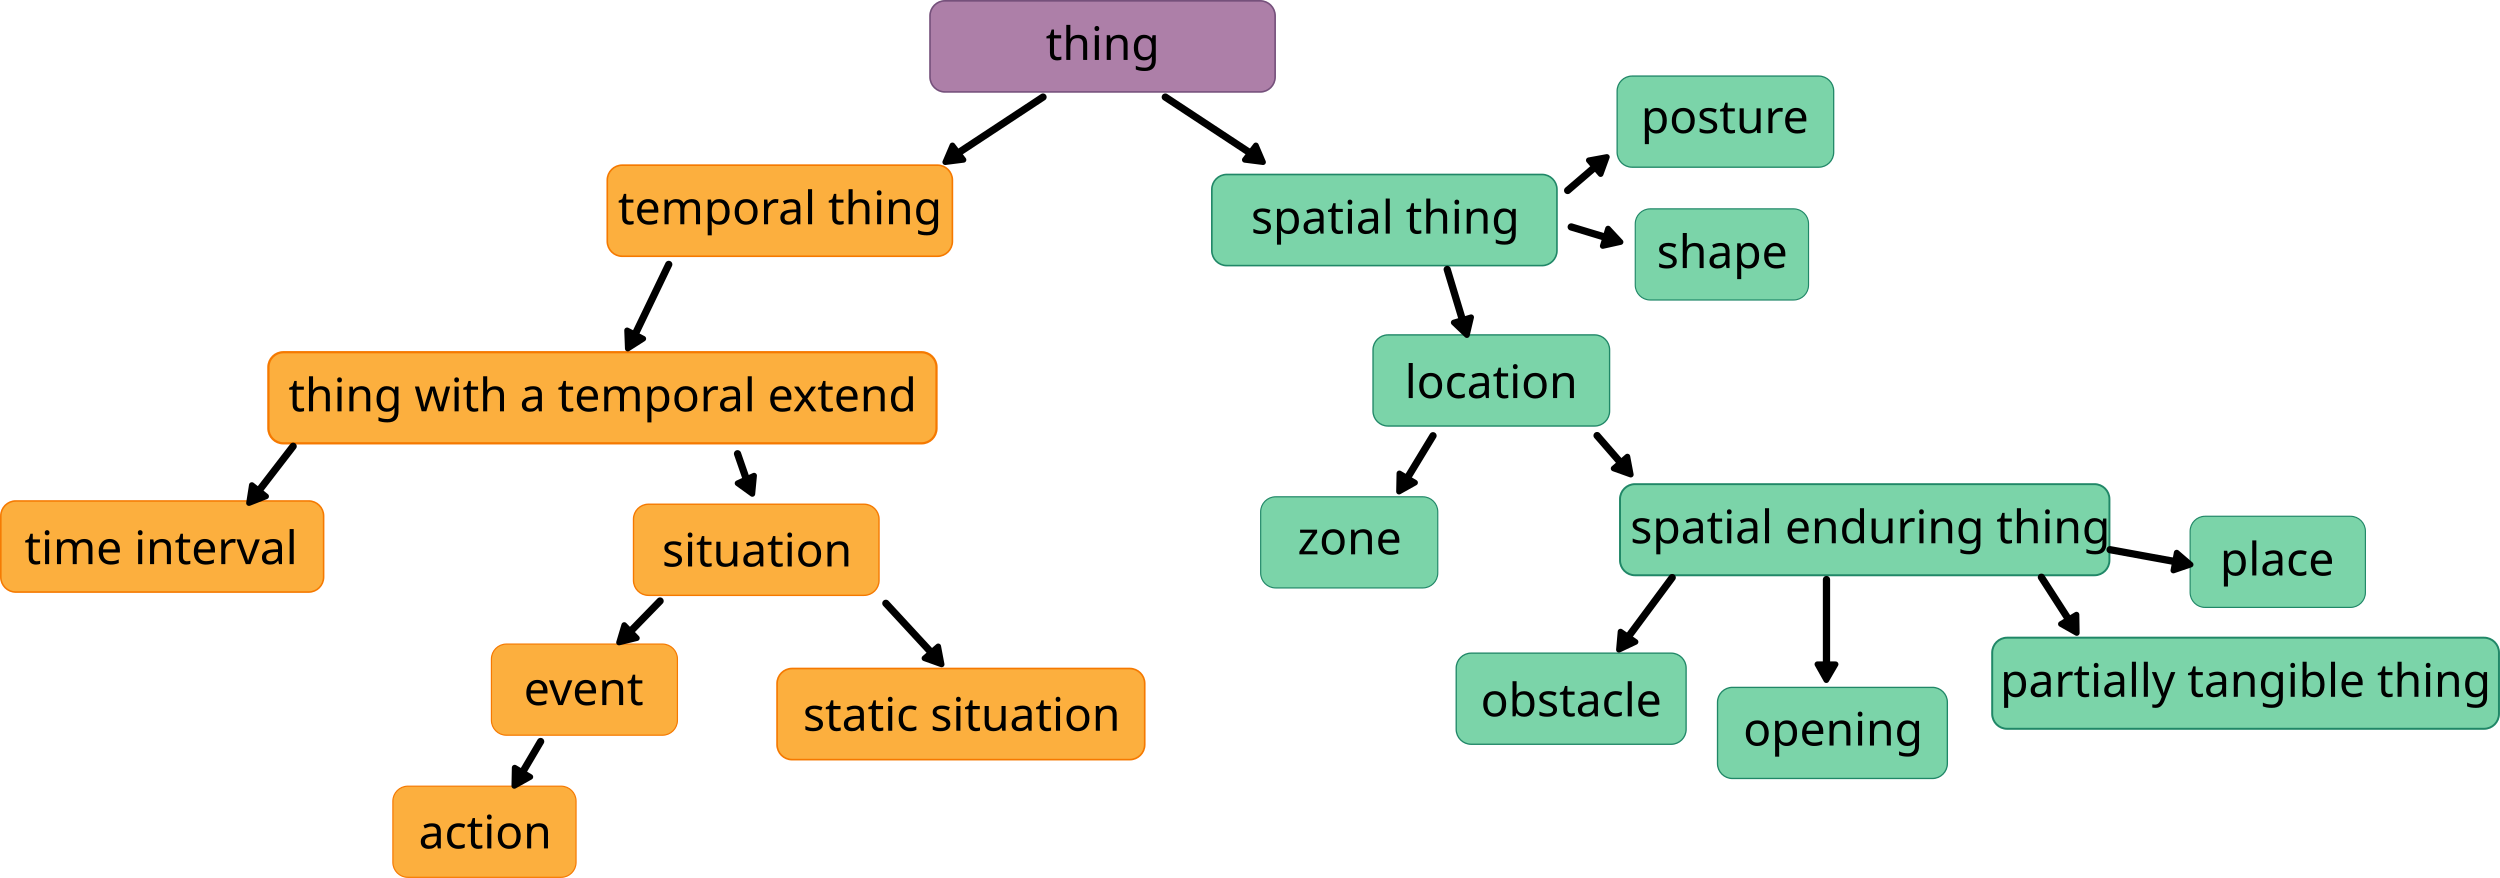
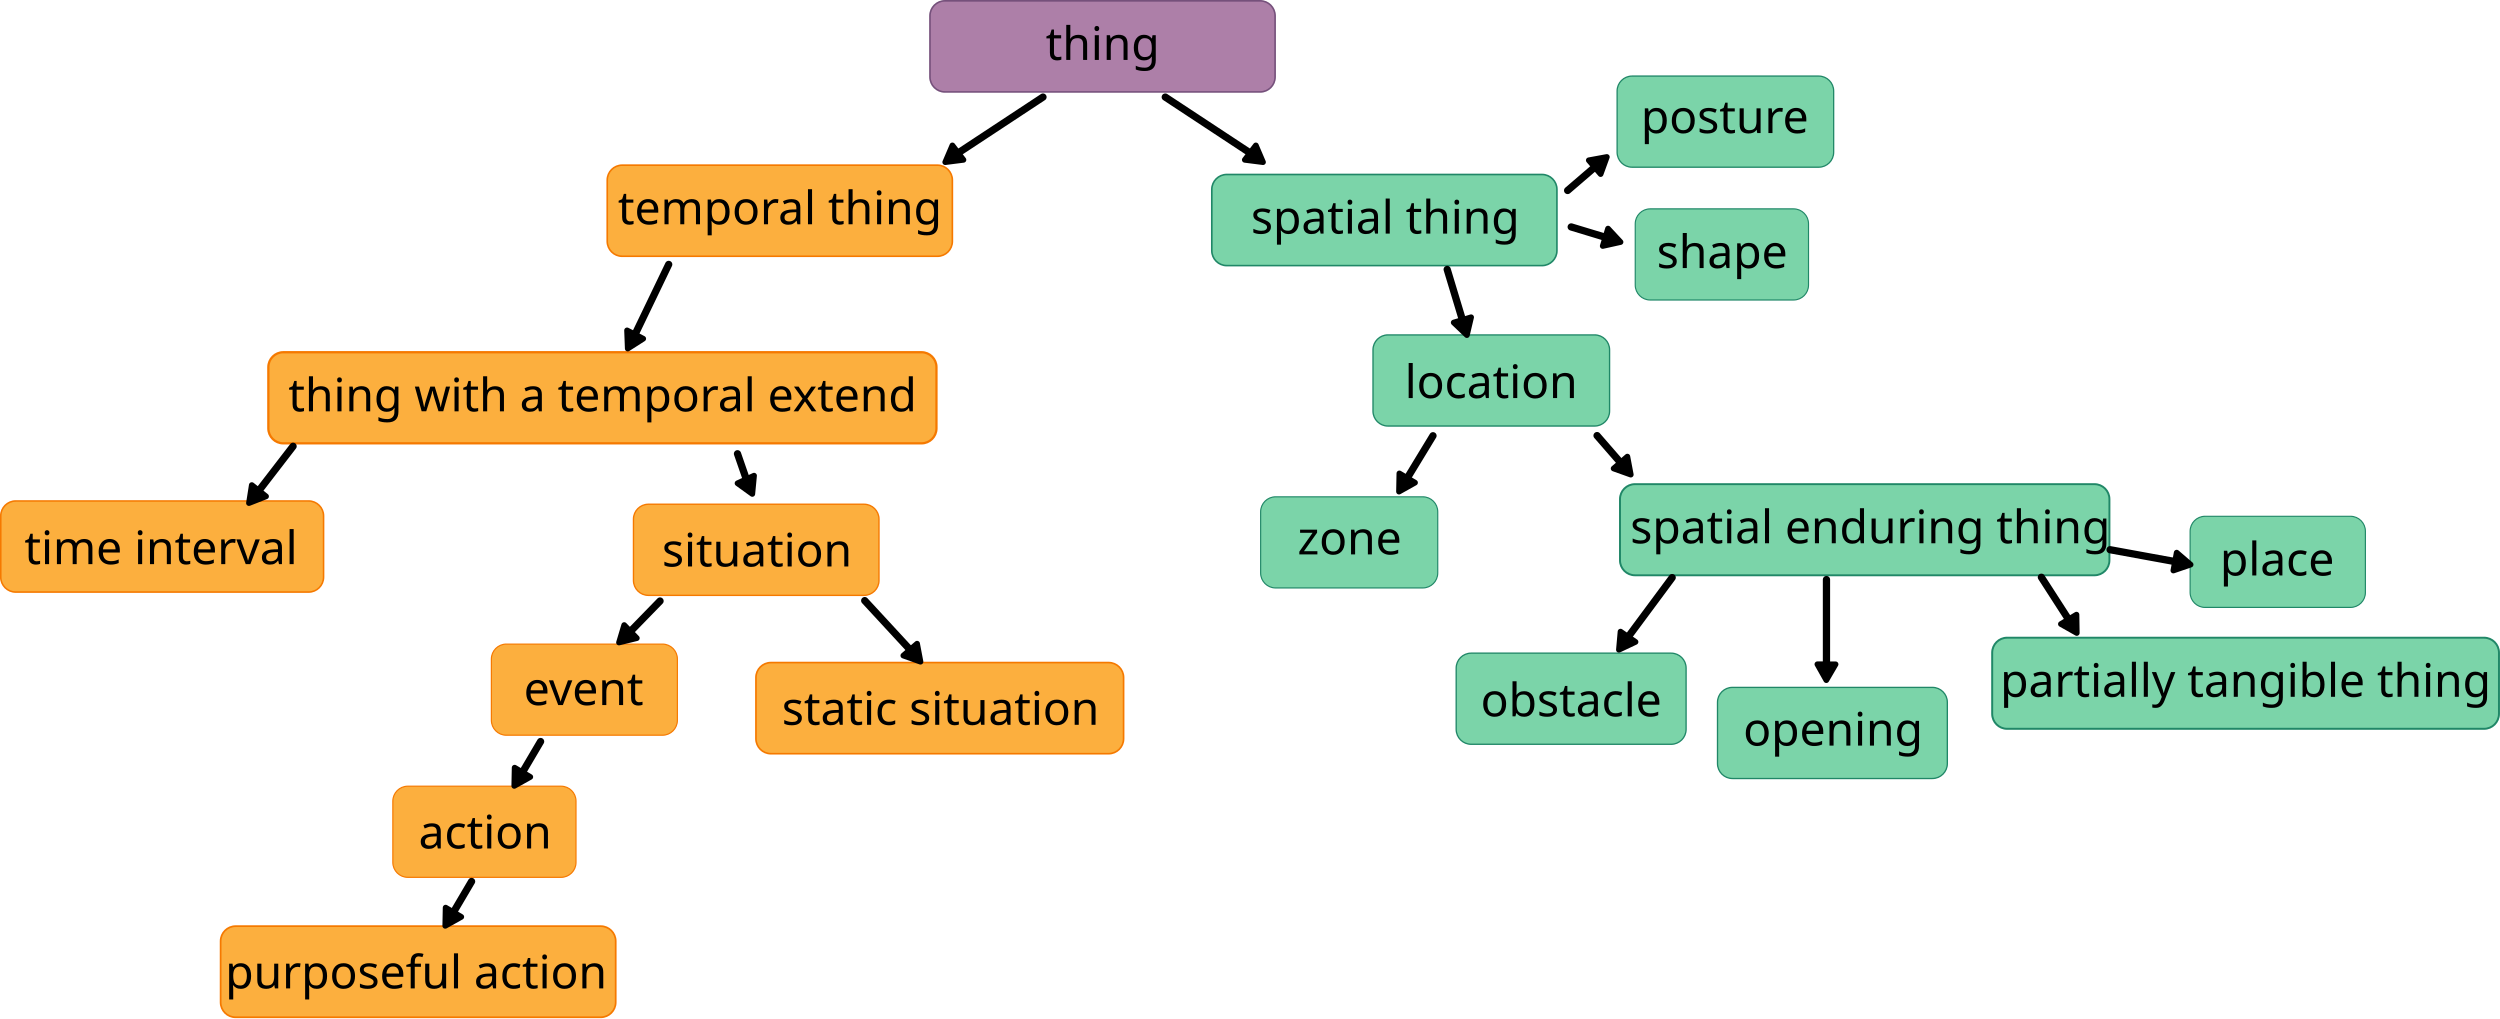
- <svg xmlns="http://www.w3.org/2000/svg" width="948.029" height="332.93" viewBox="0 0 758.423 266.344" id="svg2" version="1.1">
+ <svg xmlns="http://www.w3.org/2000/svg" width="948.008" height="386.094" viewBox="0 0 758.406 308.875" id="svg2" version="1.1">
  <defs id="defs480" />
-   <g id="graph0" class="graph" transform="translate(60.5168,496.5312)">
+   <g id="graph0" class="graph" transform="translate(60.5,496.5312)">
    <g id="g4514">
      <rect style="color:#000000;fill:#7bd4a9;fill-opacity:1;fill-rule:nonzero;stroke:#208767;stroke-width:0.497;stroke-linecap:butt;stroke-linejoin:miter;stroke-miterlimit:4;stroke-opacity:1;stroke-dasharray:none;stroke-dashoffset:0;marker:none;visibility:visible;display:inline;overflow:visible;enable-background:accumulate" id="rect4468" width="104.699" height="27.642" x="307.116" y="-443.598" rx="4.532" ry="4.532" />
      <rect style="color:#000000;fill:#7bd4a9;fill-opacity:1;fill-rule:nonzero;stroke:#208767;stroke-width:0.412;stroke-linecap:butt;stroke-linejoin:miter;stroke-miterlimit:4;stroke-opacity:1;stroke-dasharray:none;stroke-dashoffset:0;marker:none;visibility:visible;display:inline;overflow:visible;enable-background:accumulate" id="rect4470" width="71.77" height="27.642" x="356.016" y="-394.931" rx="4.532" ry="4.532" />
      <rect style="color:#000000;fill:#7bd4a9;fill-opacity:1;fill-rule:nonzero;stroke:#208767;stroke-width:0.356;stroke-linecap:butt;stroke-linejoin:miter;stroke-miterlimit:4;stroke-opacity:1;stroke-dasharray:none;stroke-dashoffset:0;marker:none;visibility:visible;display:inline;overflow:visible;enable-background:accumulate" id="rect4472" width="53.723" height="27.642" x="321.932" y="-345.814" rx="4.532" ry="4.532" />
      <rect style="color:#000000;fill:#7bd4a9;fill-opacity:1;fill-rule:nonzero;stroke:#208767;stroke-width:0.394;stroke-linecap:butt;stroke-linejoin:miter;stroke-miterlimit:4;stroke-opacity:1;stroke-dasharray:none;stroke-dashoffset:0;marker:none;visibility:visible;display:inline;overflow:visible;enable-background:accumulate" id="rect4474" width="65.692" height="27.642" x="430.073" y="-473.452" rx="4.532" ry="4.532" />
      <rect style="color:#000000;fill:#7bd4a9;fill-opacity:1;fill-rule:nonzero;stroke:#208767;stroke-width:0.352;stroke-linecap:butt;stroke-linejoin:miter;stroke-miterlimit:4;stroke-opacity:1;stroke-dasharray:none;stroke-dashoffset:0;marker:none;visibility:visible;display:inline;overflow:visible;enable-background:accumulate" id="rect4476" width="52.564" height="27.642" x="435.571" y="-433.166" rx="4.532" ry="4.532" />
      <rect style="color:#000000;fill:#7bd4a9;fill-opacity:1;fill-rule:nonzero;stroke:#208767;stroke-width:0.592;stroke-linecap:butt;stroke-linejoin:miter;stroke-miterlimit:4;stroke-opacity:1;stroke-dasharray:none;stroke-dashoffset:0;marker:none;visibility:visible;display:inline;overflow:visible;enable-background:accumulate" id="rect4478" width="148.473" height="27.642" x="430.946" y="-349.655" rx="4.532" ry="4.532" />
      <rect style="color:#000000;fill:#7bd4a9;fill-opacity:1;fill-rule:nonzero;stroke:#208767;stroke-width:0.406;stroke-linecap:butt;stroke-linejoin:miter;stroke-miterlimit:4;stroke-opacity:1;stroke-dasharray:none;stroke-dashoffset:0;marker:none;visibility:visible;display:inline;overflow:visible;enable-background:accumulate" id="rect4480" width="69.744" height="27.642" x="381.253" y="-298.387" rx="4.532" ry="4.532" />
      <rect style="color:#000000;fill:#7bd4a9;fill-opacity:1;fill-rule:nonzero;stroke:#208767;stroke-width:0.406;stroke-linecap:butt;stroke-linejoin:miter;stroke-miterlimit:4;stroke-opacity:1;stroke-dasharray:none;stroke-dashoffset:0;marker:none;visibility:visible;display:inline;overflow:visible;enable-background:accumulate" id="rect4482" width="69.723" height="27.642" x="460.526" y="-288.004" rx="4.532" ry="4.532" />
      <rect style="color:#000000;fill:#7bd4a9;fill-opacity:1;fill-rule:nonzero;stroke:#208767;stroke-width:0.603;stroke-linecap:butt;stroke-linejoin:miter;stroke-miterlimit:4;stroke-opacity:1;stroke-dasharray:none;stroke-dashoffset:0;marker:none;visibility:visible;display:inline;overflow:visible;enable-background:accumulate" id="rect4484" width="153.741" height="27.642" x="543.853" y="-303.076" rx="4.532" ry="4.532" />
      <rect ry="4.532" rx="4.532" y="-339.907" x="603.901" height="27.642" width="53.171" id="rect3681" style="color:#000000;fill:#7bd4a9;fill-opacity:1;fill-rule:nonzero;stroke:#208767;stroke-width:0.354;stroke-linecap:butt;stroke-linejoin:miter;stroke-miterlimit:4;stroke-opacity:1;stroke-dasharray:none;stroke-dashoffset:0;marker:none;visibility:visible;display:inline;overflow:visible;enable-background:accumulate" />
      <rect style="color:#000000;fill:#fcaf3e;fill-opacity:1;fill-rule:nonzero;stroke:#f57900;stroke-width:0.497;stroke-linecap:butt;stroke-linejoin:miter;stroke-miterlimit:4;stroke-opacity:1;stroke-dasharray:none;stroke-dashoffset:0;marker:none;visibility:visible;display:inline;overflow:visible;enable-background:accumulate" id="rect4488" width="104.699" height="27.642" x="123.713" y="-446.429" rx="4.532" ry="4.532" />
      <rect style="color:#000000;fill:#fcaf3e;fill-opacity:1;fill-rule:nonzero;stroke:#f57900;stroke-width:0.692;stroke-linecap:butt;stroke-linejoin:miter;stroke-miterlimit:4;stroke-opacity:1;stroke-dasharray:none;stroke-dashoffset:0;marker:none;visibility:visible;display:inline;overflow:visible;enable-background:accumulate" id="rect4490" width="202.685" height="27.642" x="20.905" y="-389.679" rx="4.532" ry="4.532" />
      <rect style="color:#000000;fill:#fcaf3e;fill-opacity:1;fill-rule:nonzero;stroke:#f57900;stroke-width:0.42;stroke-linecap:butt;stroke-linejoin:miter;stroke-miterlimit:4;stroke-opacity:1;stroke-dasharray:none;stroke-dashoffset:0;marker:none;visibility:visible;display:inline;overflow:visible;enable-background:accumulate" id="rect4494" width="74.482" height="27.642" x="131.669" y="-343.564" rx="4.532" ry="4.532" />
      <rect style="color:#000000;fill:#fcaf3e;fill-opacity:1;fill-rule:nonzero;stroke:#f57900;stroke-width:0.365;stroke-linecap:butt;stroke-linejoin:miter;stroke-miterlimit:4;stroke-opacity:1;stroke-dasharray:none;stroke-dashoffset:0;marker:none;visibility:visible;display:inline;overflow:visible;enable-background:accumulate" id="rect4496" width="56.423" height="27.642" x="88.569" y="-301.135" rx="4.532" ry="4.532" />
      <rect style="color:#000000;fill:#fcaf3e;fill-opacity:1;fill-rule:nonzero;stroke:#f57900;stroke-width:0.362;stroke-linecap:butt;stroke-linejoin:miter;stroke-miterlimit:4;stroke-opacity:1;stroke-dasharray:none;stroke-dashoffset:0;marker:none;visibility:visible;display:inline;overflow:visible;enable-background:accumulate" id="rect4498" width="55.563" height="27.642" x="58.674" y="-258.025" rx="4.532" ry="4.532" />
-       <rect style="color:#000000;fill:#fcaf3e;fill-opacity:1;fill-rule:nonzero;stroke:#f57900;stroke-width:0.513;stroke-linecap:butt;stroke-linejoin:miter;stroke-miterlimit:4;stroke-opacity:1;stroke-dasharray:none;stroke-dashoffset:0;marker:none;visibility:visible;display:inline;overflow:visible;enable-background:accumulate" id="rect4500" width="111.528" height="27.642" x="175.225" y="-293.723" rx="4.532" ry="4.532" />
+       <rect style="color:#000000;fill:#fcaf3e;fill-opacity:1;fill-rule:nonzero;stroke:#f57900;stroke-width:0.513;stroke-linecap:butt;stroke-linejoin:miter;stroke-miterlimit:4;stroke-opacity:1;stroke-dasharray:none;stroke-dashoffset:0;marker:none;visibility:visible;display:inline;overflow:visible;enable-background:accumulate" id="rect4500" width="111.528" height="27.642" x="168.825" y="-295.529" rx="4.532" ry="4.532" />
      <rect ry="4.532" rx="4.532" y="-496.28" x="221.619" height="27.642" width="104.699" id="rect4486" style="color:#000000;fill:#ad7fa8;fill-opacity:1;fill-rule:nonzero;stroke:#75507b;stroke-width:0.497;stroke-linecap:butt;stroke-linejoin:miter;stroke-miterlimit:4;stroke-opacity:1;stroke-dasharray:none;stroke-dashoffset:0;marker:none;visibility:visible;display:inline;overflow:visible;enable-background:accumulate" />
      <g transform="translate(-144.2542,-151.7615)" class="node" id="node1">
        <text id="text14" style="font-size:14px;text-anchor:middle;font-family:Ubuntu" y="-273.9" x="504">spatial thing</text>
      </g>
      <g transform="translate(-194.9888,-299.4428)" class="node" id="node3">
        <text id="text21" style="font-size:14px;text-anchor:middle;font-family:Ubuntu" y="-178.9" x="469">thing</text>
      </g>
      <g transform="translate(-102.0522,-113.3086)" class="node" id="node4">
        <text id="text35" style="font-size:14px;text-anchor:middle;font-family:Ubuntu" y="-301.9" x="564">shape</text>
      </g>
      <g transform="translate(-129.266,-186.2587)" class="node" id="node6">
        <text id="text49" style="font-size:14px;text-anchor:middle;font-family:Ubuntu" y="-269.9" x="592">posture</text>
      </g>
      <g transform="translate(-129.1264,-9.86953)" class="node" id="node8">
        <text id="text63" style="font-size:14px;text-anchor:middle;font-family:Ubuntu" y="-365.9" x="521">location</text>
      </g>
      <g transform="translate(-185.8952,-263.5925)" class="node" id="node12">
        <text id="text91" style="font-size:14px;text-anchor:middle;font-family:Ubuntu" y="-164.9" x="362">temporal thing</text>
      </g>
      <g transform="translate(-154.7049,-225.8427)" class="node" id="node14">
        <text id="text105" style="font-size:14px;text-anchor:middle;font-family:Ubuntu" y="-145.9" x="277">thing with a temporal extend</text>
      </g>
      <rect style="color:#000000;fill:#fcaf3e;fill-opacity:1;fill-rule:nonzero;stroke:#f57900;stroke-width:0.481;stroke-linecap:butt;stroke-linejoin:miter;stroke-miterlimit:4;stroke-opacity:1;stroke-dasharray:none;stroke-dashoffset:0;marker:none;visibility:visible;display:inline;overflow:visible;enable-background:accumulate" id="rect4492" width="97.93" height="27.642" x="-60.272" y="-344.555" rx="4.532" ry="4.532" />
      <g transform="translate(-265.6549,-259.4865)" class="node" id="node44">
        <text id="text315" style="font-size:14px;text-anchor:middle;font-family:Ubuntu" y="-65.9" x="254">time interval</text>
      </g>
      <g transform="translate(-23.85137,-167.7821)" class="node" id="node46">
        <text id="text329" style="font-size:14px;text-anchor:middle;font-family:Ubuntu" y="-156.9" x="193">situation</text>
      </g>
      <g transform="translate(-16.44922,-70.73166)" class="node" id="node48">
        <text id="text343" style="font-size:14px;text-anchor:middle;font-family:Ubuntu" y="-211.9" x="133">event</text>
      </g>
-       <g transform="translate(96.22795,-180.9414)" class="node" id="node50">
+       <g transform="translate(89.82794,-182.7471)" class="node" id="node50">
        <text id="text357" style="font-size:14px;text-anchor:middle;font-family:Ubuntu" y="-93.9" x="135">static situation</text>
      </g>
      <g transform="translate(24.67384,5.75722)" class="node" id="node52">
        <text id="text371" style="font-size:14px;text-anchor:middle;font-family:Ubuntu" y="-244.9" x="62">action</text>
      </g>
      <g transform="translate(-2.999069,124.4154)" class="node" id="node54">
        <text id="text385" style="font-size:14px;text-anchor:middle;font-family:Ubuntu" y="-456.134" x="509.872">spatial enduring thing</text>
      </g>
      <g transform="translate(-259.0838,57.5466)" class="node" id="node56">
        <text id="text399" style="font-size:14px;text-anchor:middle;font-family:Ubuntu" y="-385.9" x="608">zone</text>
      </g>
      <g transform="translate(88.3012,201.9505)" class="node" id="node58">
        <text id="text413" style="font-size:14px;text-anchor:middle;font-family:Ubuntu" y="-523.9" x="542">place</text>
      </g>
      <g transform="translate(-13.85785,207.675)" class="node" id="node60">
        <text id="text427" style="font-size:14px;text-anchor:middle;font-family:Ubuntu" y="-486.9" x="430">obstacle</text>
      </g>
      <g transform="translate(29.72403,203.7608)" class="node" id="node62">
        <text id="text441" style="font-size:14px;text-anchor:middle;font-family:Ubuntu" y="-488.9" x="591">partially tangible thing</text>
      </g>
      <g transform="translate(21.59064,252.5525)" class="node" id="node64">
        <text id="text455" style="font-size:14px;text-anchor:middle;font-family:Ubuntu" y="-522.9" x="474">opening</text>
      </g>
      <g transform="matrix(-0.4896955,-0.5884991,0.5884991,-0.4896955,182.0254,-56.39745)" id="g3561" style="display:inline">
        <path id="path3563" d="m 350.62,417.285 4.731,-42.275" style="fill:none;stroke:#000000;stroke-width:2.881;stroke-linecap:round;stroke-linejoin:round;stroke-miterlimit:4;stroke-opacity:1;stroke-dasharray:none" />
        <path style="fill:#000000;stroke:#000000;stroke-width:2.262px;stroke-linecap:round;stroke-linejoin:round;stroke-opacity:1" d="m 358.859,377.45 -3.288,-6.425 -3.908,6.129 z" id="path3565" />
      </g>
      <g transform="matrix(-0.6943583,-0.3224897,0.3224897,-0.6943583,257.1803,-18.492)" id="g3573" style="display:inline">
        <path id="path3575" d="m 354.905,408.101 0.447,-33.091" style="fill:none;stroke:#000000;stroke-width:2.881;stroke-linecap:round;stroke-linejoin:round;stroke-miterlimit:4;stroke-opacity:1;stroke-dasharray:none" />
        <path style="fill:#000000;stroke:#000000;stroke-width:2.262px;stroke-linecap:round;stroke-linejoin:round;stroke-opacity:1" d="m 358.859,377.45 -3.288,-6.425 -3.908,6.129 z" id="path3577" />
      </g>
      <g transform="matrix(-0.6816554,0.3485382,-0.3485382,-0.6816554,539.4141,-217.7108)" id="g3579" style="display:inline">
        <path id="path3581" d="m 353.549,387.865 1.802,-12.855" style="fill:none;stroke:#000000;stroke-width:2.881;stroke-linecap:round;stroke-linejoin:round;stroke-miterlimit:4;stroke-opacity:1;stroke-dasharray:none" />
        <path style="fill:#000000;stroke:#000000;stroke-width:2.262px;stroke-linecap:round;stroke-linejoin:round;stroke-opacity:1" d="m 358.859,377.45 -3.288,-6.425 -3.908,6.129 z" id="path3583" />
      </g>
      <g transform="matrix(-0.6190061,-0.4505157,0.4505157,-0.6190061,67.97593,45.93921)" id="g3585" style="display:inline">
        <path id="path3587" d="m 354.684,399.5 0.667,-24.49" style="fill:none;stroke:#000000;stroke-width:2.881;stroke-linecap:round;stroke-linejoin:round;stroke-miterlimit:4;stroke-opacity:1;stroke-dasharray:none" />
        <path style="fill:#000000;stroke:#000000;stroke-width:2.262px;stroke-linecap:round;stroke-linejoin:round;stroke-opacity:1" d="m 358.859,377.45 -3.288,-6.425 -3.908,6.129 z" id="path3589" />
      </g>
      <g transform="matrix(-0.5532119,-0.5292349,0.5292349,-0.5532119,127.6276,91.81652)" id="g3591" style="display:inline">
        <path id="path3593" d="m 355.183,394.139 0.168,-19.129" style="fill:none;stroke:#000000;stroke-width:2.881;stroke-linecap:round;stroke-linejoin:round;stroke-miterlimit:4;stroke-opacity:1;stroke-dasharray:none" />
        <path style="fill:#000000;stroke:#000000;stroke-width:2.262px;stroke-linecap:round;stroke-linejoin:round;stroke-opacity:1" d="m 358.859,377.45 -3.288,-6.425 -3.908,6.129 z" id="path3595" />
      </g>
-       <g transform="matrix(-0.5576185,0.5245899,-0.5245899,-0.5576185,618.0522,-274.6103)" id="g3597" style="display:inline">
+       <g transform="matrix(-0.5576185,0.5245899,-0.5245899,-0.5576185,611.6522,-275.4328)" id="g3597" style="display:inline">
        <path id="path3599" d="m 355.083,403.791 0.269,-28.781" style="fill:none;stroke:#000000;stroke-width:2.881;stroke-linecap:round;stroke-linejoin:round;stroke-miterlimit:4;stroke-opacity:1;stroke-dasharray:none" />
        <path style="fill:#000000;stroke:#000000;stroke-width:2.262px;stroke-linecap:round;stroke-linejoin:round;stroke-opacity:1" d="m 358.859,377.45 -3.288,-6.425 -3.908,6.129 z" id="path3601" />
      </g>
      <g transform="matrix(-0.6744461,-0.3622918,0.3622918,-0.6744461,200.9077,120.9358)" id="g3603" style="display:inline">
        <path id="path3605" d="m 354.706,391.442 0.646,-16.433" style="fill:none;stroke:#000000;stroke-width:2.881;stroke-linecap:round;stroke-linejoin:round;stroke-miterlimit:4;stroke-opacity:1;stroke-dasharray:none" />
        <path style="fill:#000000;stroke:#000000;stroke-width:2.262px;stroke-linecap:round;stroke-linejoin:round;stroke-opacity:1" d="m 358.859,377.45 -3.288,-6.425 -3.908,6.129 z" id="path3607" />
      </g>
      <g transform="matrix(0.5215057,0.560504,-0.560504,0.5215057,449.4833,-841.7026)" id="g3609" style="display:inline">
        <path id="path3611" d="m 354.706,391.442 0.646,-16.433" style="fill:none;stroke:#000000;stroke-width:2.881;stroke-linecap:round;stroke-linejoin:round;stroke-miterlimit:4;stroke-opacity:1;stroke-dasharray:none" />
        <path style="fill:#000000;stroke:#000000;stroke-width:2.262px;stroke-linecap:round;stroke-linejoin:round;stroke-opacity:1" d="m 358.859,377.45 -3.288,-6.425 -3.908,6.129 z" id="path3613" />
      </g>
      <g transform="matrix(-0.1929366,0.7408835,-0.7408835,-0.1929366,774.5938,-614.9569)" id="g3615" style="display:inline">
        <path id="path3617" d="m 354.706,391.442 0.646,-16.433" style="fill:none;stroke:#000000;stroke-width:2.881;stroke-linecap:round;stroke-linejoin:round;stroke-miterlimit:4;stroke-opacity:1;stroke-dasharray:none" />
        <path style="fill:#000000;stroke:#000000;stroke-width:2.262px;stroke-linecap:round;stroke-linejoin:round;stroke-opacity:1" d="m 358.859,377.45 -3.288,-6.425 -3.908,6.129 z" id="path3619" />
      </g>
      <g transform="matrix(-0.7229045,0.2520755,-0.2520755,-0.7229045,735.0692,-216.2859)" id="g3621" style="display:inline">
        <path id="path3623" d="m 354.373,398.165 0.978,-23.155" style="fill:none;stroke:#000000;stroke-width:2.881;stroke-linecap:round;stroke-linejoin:round;stroke-miterlimit:4;stroke-opacity:1;stroke-dasharray:none" />
        <path style="fill:#000000;stroke:#000000;stroke-width:2.262px;stroke-linecap:round;stroke-linejoin:round;stroke-opacity:1" d="m 358.859,377.45 -3.288,-6.425 -3.908,6.129 z" id="path3625" />
      </g>
      <g transform="matrix(-0.6744461,-0.3622918,0.3622918,-0.6744461,469.3013,31.66514)" id="g3627" style="display:inline">
        <path id="path3629" d="m 354.186,396.895 1.166,-21.886" style="fill:none;stroke:#000000;stroke-width:2.881;stroke-linecap:round;stroke-linejoin:round;stroke-miterlimit:4;stroke-opacity:1;stroke-dasharray:none" />
        <path style="fill:#000000;stroke:#000000;stroke-width:2.262px;stroke-linecap:round;stroke-linejoin:round;stroke-opacity:1" d="m 358.859,377.45 -3.288,-6.425 -3.908,6.129 z" id="path3631" />
      </g>
      <g transform="matrix(-0.5576992,0.5245041,-0.5245041,-0.5576992,827.1217,-332.1243)" id="g3633" style="display:inline">
        <path id="path3635" d="m 354.706,391.442 0.646,-16.433" style="fill:none;stroke:#000000;stroke-width:2.881;stroke-linecap:round;stroke-linejoin:round;stroke-miterlimit:4;stroke-opacity:1;stroke-dasharray:none" />
        <path style="fill:#000000;stroke:#000000;stroke-width:2.262px;stroke-linecap:round;stroke-linejoin:round;stroke-opacity:1" d="m 358.859,377.45 -3.288,-6.425 -3.908,6.129 z" id="path3637" />
      </g>
      <g transform="matrix(-0.6480054,-0.4077034,0.4077034,-0.6480054,509.7638,85.97675)" id="g3639" style="display:inline">
        <path id="path3641" d="m 352.939,406.465 2.412,-31.455" style="fill:none;stroke:#000000;stroke-width:2.881;stroke-linecap:round;stroke-linejoin:round;stroke-miterlimit:4;stroke-opacity:1;stroke-dasharray:none" />
        <path style="fill:#000000;stroke:#000000;stroke-width:2.262px;stroke-linecap:round;stroke-linejoin:round;stroke-opacity:1" d="m 358.859,377.45 -3.288,-6.425 -3.908,6.129 z" id="path3643" />
      </g>
      <g transform="matrix(-0.7650031,0.030054,-0.030054,-0.7650031,776.6979,-17.05097)" id="g3645" style="display:inline">
        <path id="path3647" d="m 353.944,410.841 1.408,-35.831" style="fill:none;stroke:#000000;stroke-width:2.881;stroke-linecap:round;stroke-linejoin:round;stroke-miterlimit:4;stroke-opacity:1;stroke-dasharray:none" />
        <path style="fill:#000000;stroke:#000000;stroke-width:2.262px;stroke-linecap:round;stroke-linejoin:round;stroke-opacity:1" d="m 358.859,377.45 -3.288,-6.425 -3.908,6.129 z" id="path3649" />
      </g>
      <g transform="matrix(-0.6389756,0.4217145,-0.4217145,-0.6389756,953.1787,-217.3777)" id="g3651" style="display:inline">
        <path id="path3653" d="m 355.105,397.176 0.247,-22.166" style="fill:none;stroke:#000000;stroke-width:2.881;stroke-linecap:round;stroke-linejoin:round;stroke-miterlimit:4;stroke-opacity:1;stroke-dasharray:none" />
        <path style="fill:#000000;stroke:#000000;stroke-width:2.262px;stroke-linecap:round;stroke-linejoin:round;stroke-opacity:1" d="m 358.859,377.45 -3.288,-6.425 -3.908,6.129 z" id="path3655" />
      </g>
      <g style="display:inline" id="g5042" transform="matrix(-0.1086662,0.7578421,-0.7578421,-0.1086662,923.8634,-554.3991)">
        <path style="fill:none;stroke:#000000;stroke-width:2.881;stroke-linecap:round;stroke-linejoin:round;stroke-miterlimit:4;stroke-opacity:1;stroke-dasharray:none" d="m 354.256,403.445 1.095,-28.435" id="path5044" />
        <path id="path5046" d="m 358.859,377.45 -3.288,-6.425 -3.908,6.129 z" style="fill:#000000;stroke:#000000;stroke-width:2.262px;stroke-linecap:round;stroke-linejoin:round;stroke-opacity:1" />
      </g>
      <g style="display:inline" id="g3657" transform="matrix(0.4896955,-0.5884991,-0.5884991,-0.4896955,366.874,-56.39745)">
        <path style="fill:none;stroke:#000000;stroke-width:2.881;stroke-linecap:round;stroke-linejoin:round;stroke-miterlimit:4;stroke-opacity:1;stroke-dasharray:none" d="m 350.62,417.285 4.731,-42.275" id="path3659" />
        <path id="path3661" d="m 358.859,377.45 -3.288,-6.425 -3.908,6.129 z" style="fill:#000000;stroke:#000000;stroke-width:2.262px;stroke-linecap:round;stroke-linejoin:round;stroke-opacity:1" />
      </g>
+       <rect ry="4.532" rx="4.532" y="-215.57" x="6.431" height="27.642" width="119.849" id="rect3107" style="color:#000000;fill:#fcaf3e;fill-opacity:1;fill-rule:nonzero;stroke:#f57900;stroke-width:0.532;stroke-linecap:butt;stroke-linejoin:miter;stroke-miterlimit:4;stroke-opacity:1;stroke-dasharray:none;stroke-dashoffset:0;marker:none;visibility:visible;display:inline;overflow:visible;enable-background:accumulate" />
+       <g id="g3109" class="node" transform="translate(3.737397,48.21167)">
+         <text x="62" y="-244.9" style="font-size:14px;text-anchor:middle;font-family:Ubuntu" id="text3113">purposeful action</text>
+       </g>
+       <g style="display:inline" id="g3115" transform="matrix(-0.6744461,-0.3622918,0.3622918,-0.6744461,179.9713,163.3903)">
+         <path style="fill:none;stroke:#000000;stroke-width:2.881;stroke-linecap:round;stroke-linejoin:round;stroke-miterlimit:4;stroke-opacity:1;stroke-dasharray:none" d="m 354.706,391.442 0.646,-16.433" id="path3117" />
+         <path id="path3119" d="m 358.859,377.45 -3.288,-6.425 -3.908,6.129 z" style="fill:#000000;stroke:#000000;stroke-width:2.262px;stroke-linecap:round;stroke-linejoin:round;stroke-opacity:1" />
+       </g>
    </g>
  </g>
</svg>
